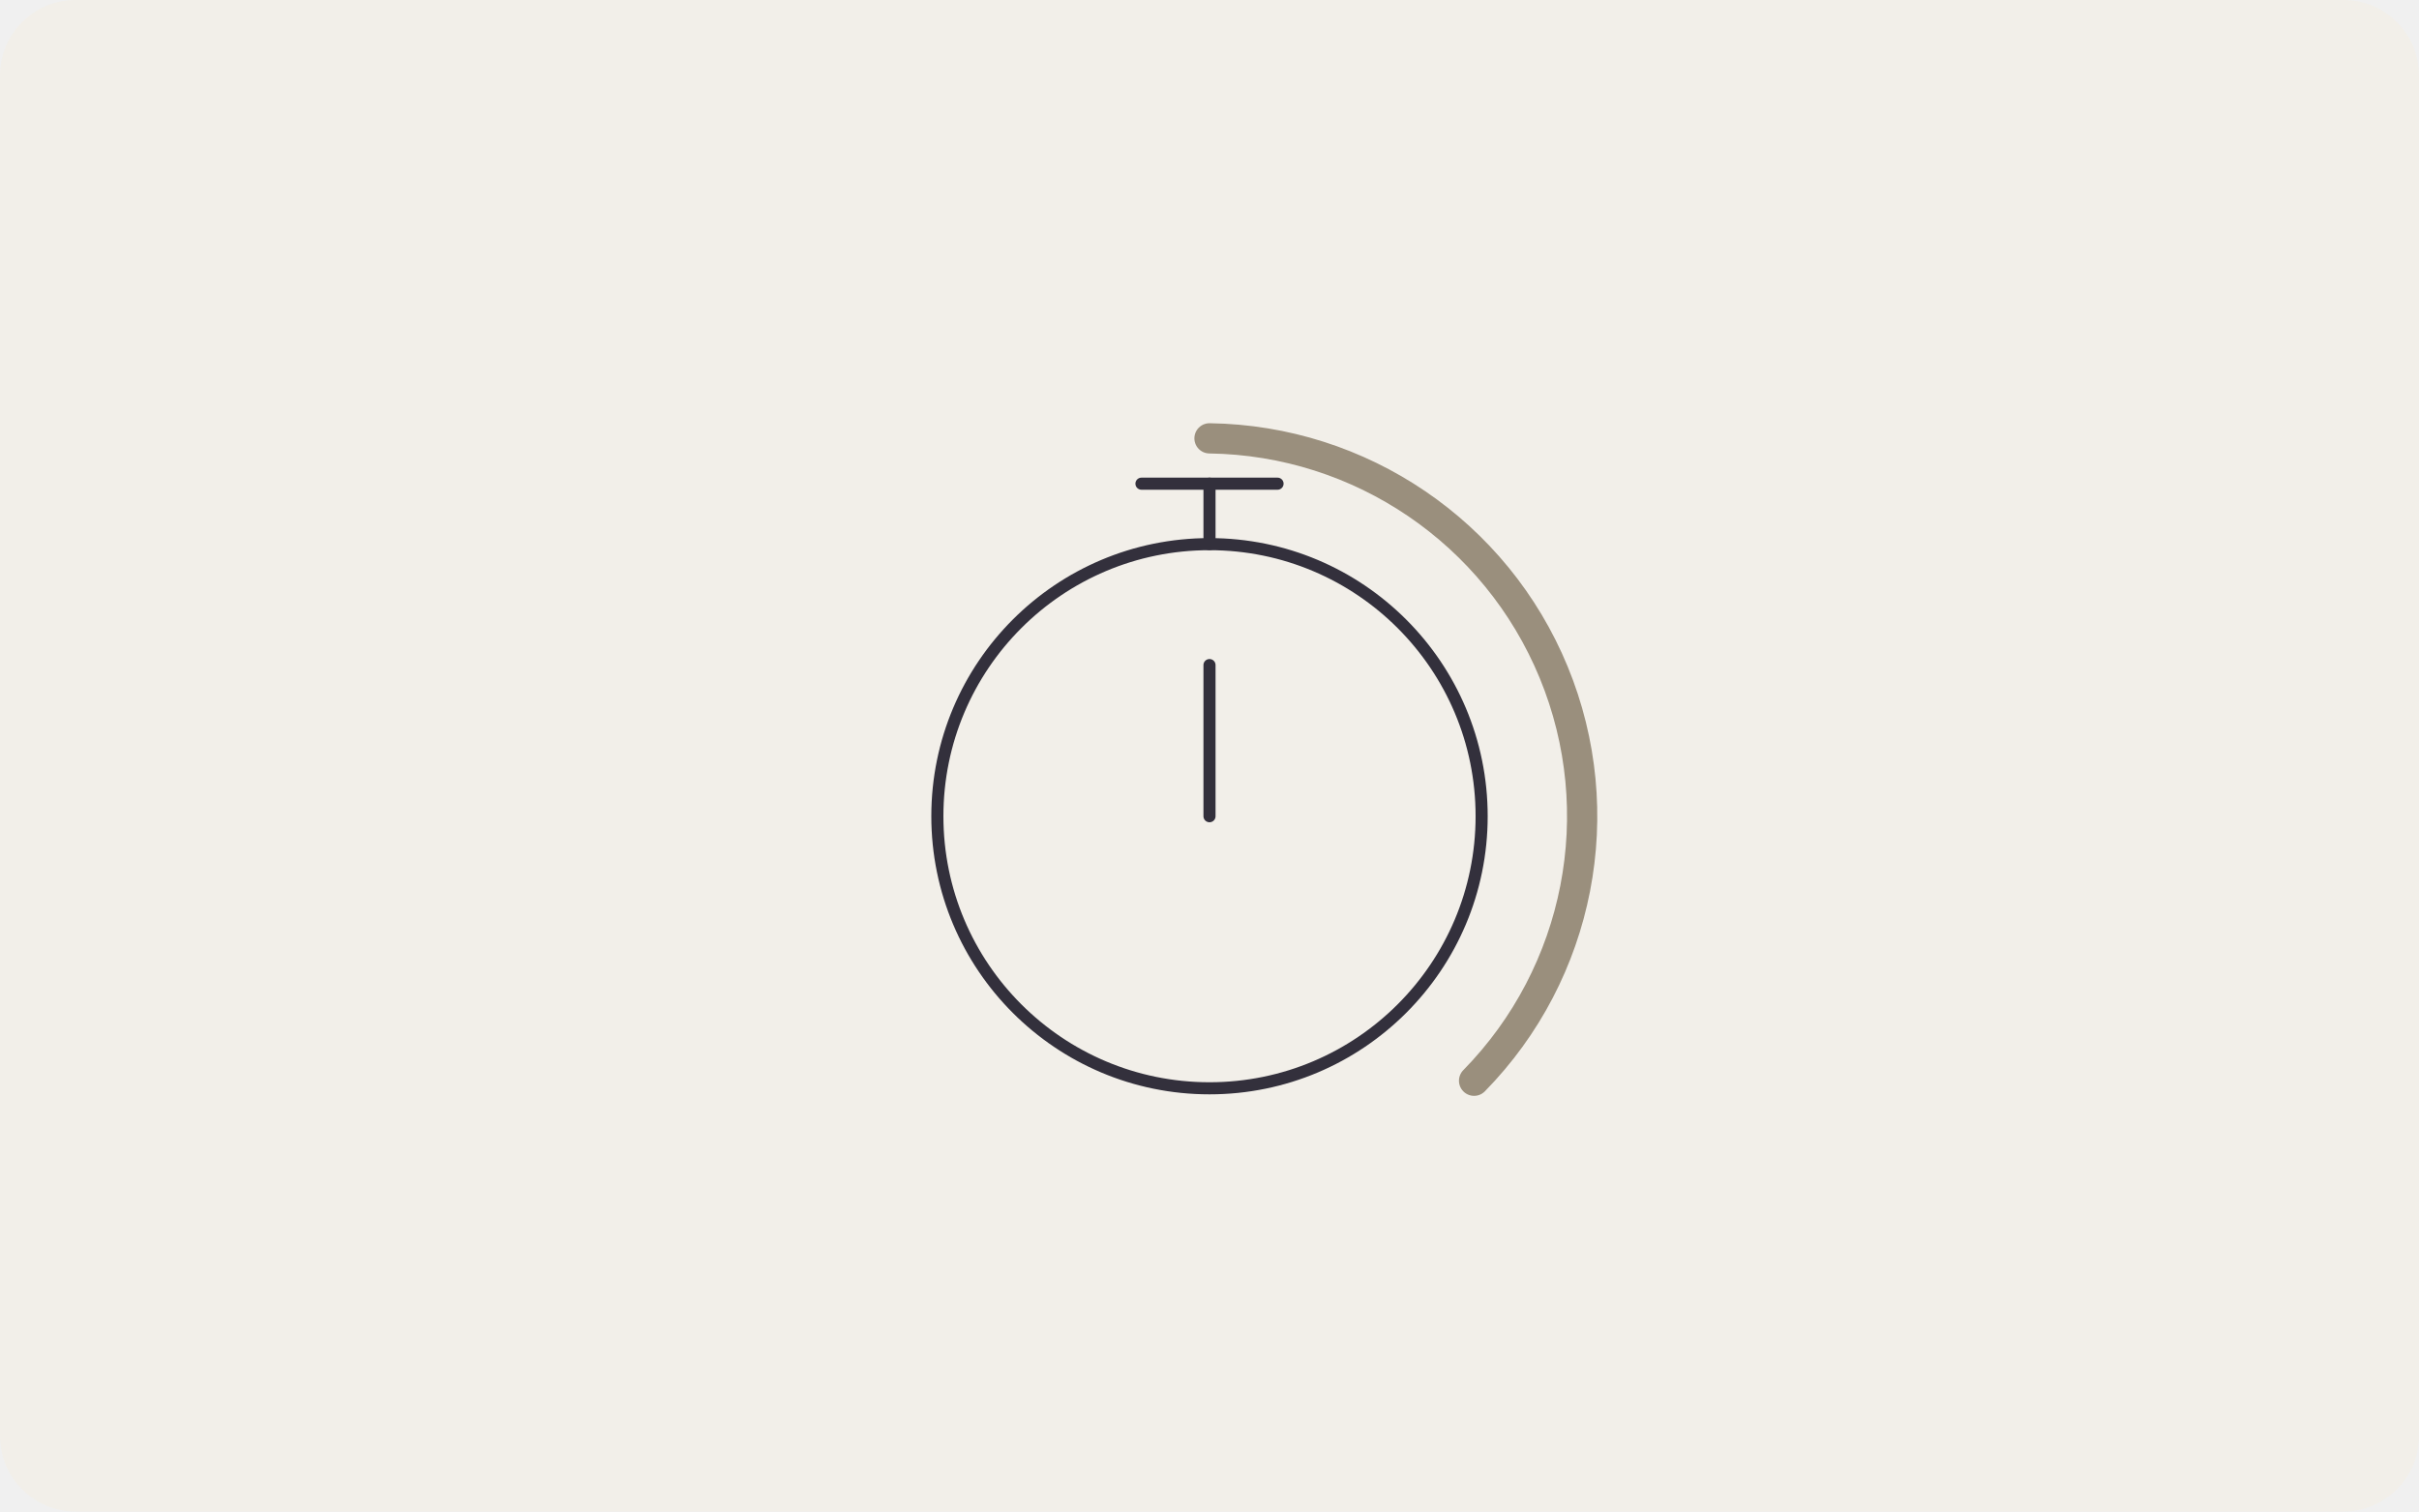
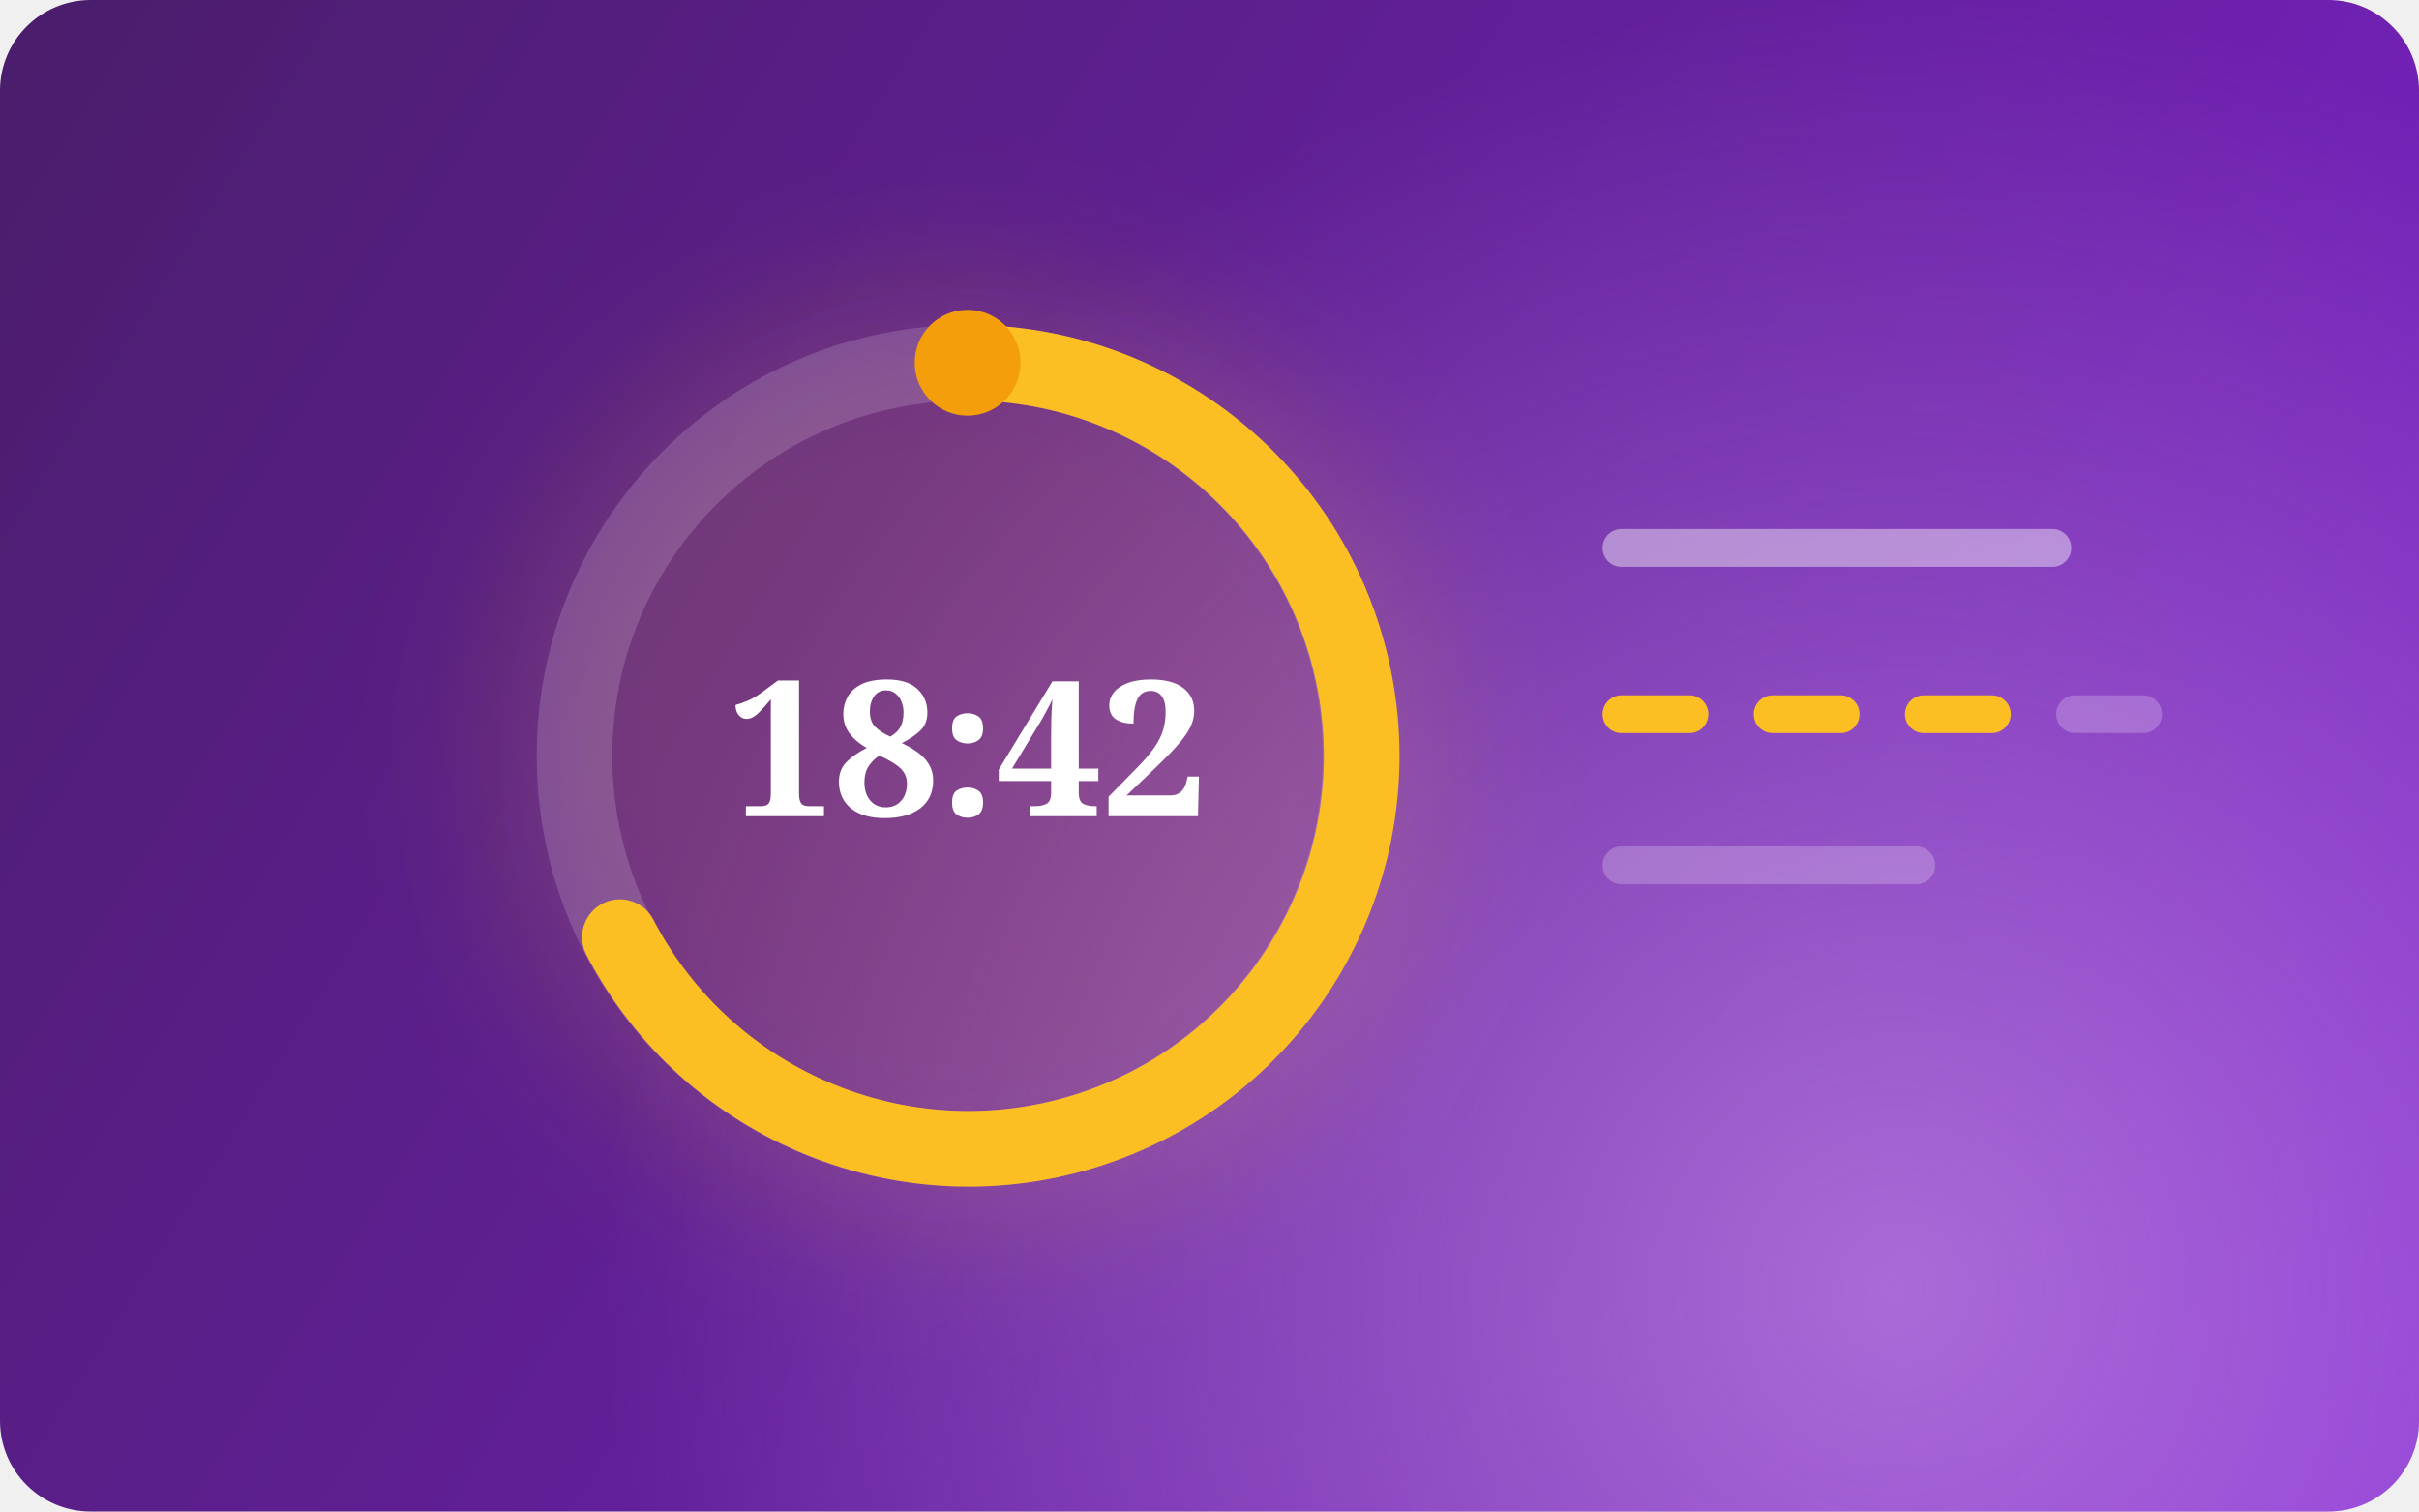
<svg xmlns="http://www.w3.org/2000/svg" width="320" height="200" viewBox="0 0 320 200" fill="none" role="img">
-   <rect width="320" height="200" rx="10" fill="#F2EFE9" />
-   <g stroke="#33303C" stroke-width="1.6" stroke-linecap="round" stroke-linejoin="round" fill="none">
-     <circle cx="160" cy="108" r="36" />
-     <path d="M160 58 a50 50 0 0 1 35 85" stroke="#9A8F7D" stroke-width="4" />
-     <path d="M160 108 v-20" />
-     <line x1="151" y1="64" x2="169" y2="64" />
-     <line x1="160" y1="64" x2="160" y2="72" />
+   <defs>
+     <linearGradient id="g5" x1="0" y1="0" x2="320" y2="200" gradientUnits="userSpaceOnUse">
+       <stop stop-color="#4A1D6B" />
+       <stop offset="1" stop-color="#7E22CE" />
+     </linearGradient>
+     <radialGradient id="o5" cx="0" cy="0" r="1" gradientUnits="userSpaceOnUse" gradientTransform="translate(250 170) scale(170)">
+       <stop stop-color="#F5D0FE" stop-opacity="0.42" />
+       <stop offset="1" stop-color="#F5D0FE" stop-opacity="0" />
+     </radialGradient>
+     <linearGradient id="s5" x1="0" y1="0" x2="0" y2="1">
+       <stop stop-color="#fff" stop-opacity="0.22" />
+       <stop offset="1" stop-color="#fff" stop-opacity="0.06" />
+     </linearGradient>
+     <filter id="b5" x="-60%" y="-60%" width="220%" height="220%">
+       <feGaussianBlur stdDeviation="10" />
+     </filter>
+     <clipPath id="c5">
+       <rect width="320" height="200" rx="12" />
+     </clipPath>
+   </defs>
+   <g clip-path="url(#c5)">
+     <rect width="320" height="200" fill="url(#g5)" />
+     <rect width="320" height="200" fill="url(#o5)" />
+     <circle cx="128" cy="100" r="62" fill="#FBBF24" fill-opacity="0.16" filter="url(#b5)" />
+     <circle cx="128" cy="100" r="52" stroke="#fff" stroke-opacity="0.16" stroke-width="10" fill="none" />
+     <path d="M128 48 a52 52 0 1 1 -46 76" stroke="#FBBF24" stroke-width="10" stroke-linecap="round" fill="none" />
+     <circle cx="128" cy="48" r="7" fill="#F59E0B" />
+     <text x="128" y="108" font-family="Georgia, serif" font-size="25" font-weight="700" fill="#fff" text-anchor="middle">18:42</text>
+     <rect x="212" y="92" width="14" height="5" rx="2.5" fill="#FBBF24" fill-opacity="1" />
+     <rect x="232" y="92" width="14" height="5" rx="2.5" fill="#FBBF24" fill-opacity="1" />
+     <rect x="252" y="92" width="14" height="5" rx="2.5" fill="#FBBF24" fill-opacity="1" />
+     <rect x="272" y="92" width="14" height="5" rx="2.5" fill="#fff" fill-opacity="0.22" />
+     <rect x="212" y="70" width="62" height="5" rx="2.5" fill="#fff" fill-opacity="0.42" />
+     <rect x="212" y="112" width="44" height="5" rx="2.5" fill="#fff" fill-opacity="0.22" />
  </g>
</svg>
